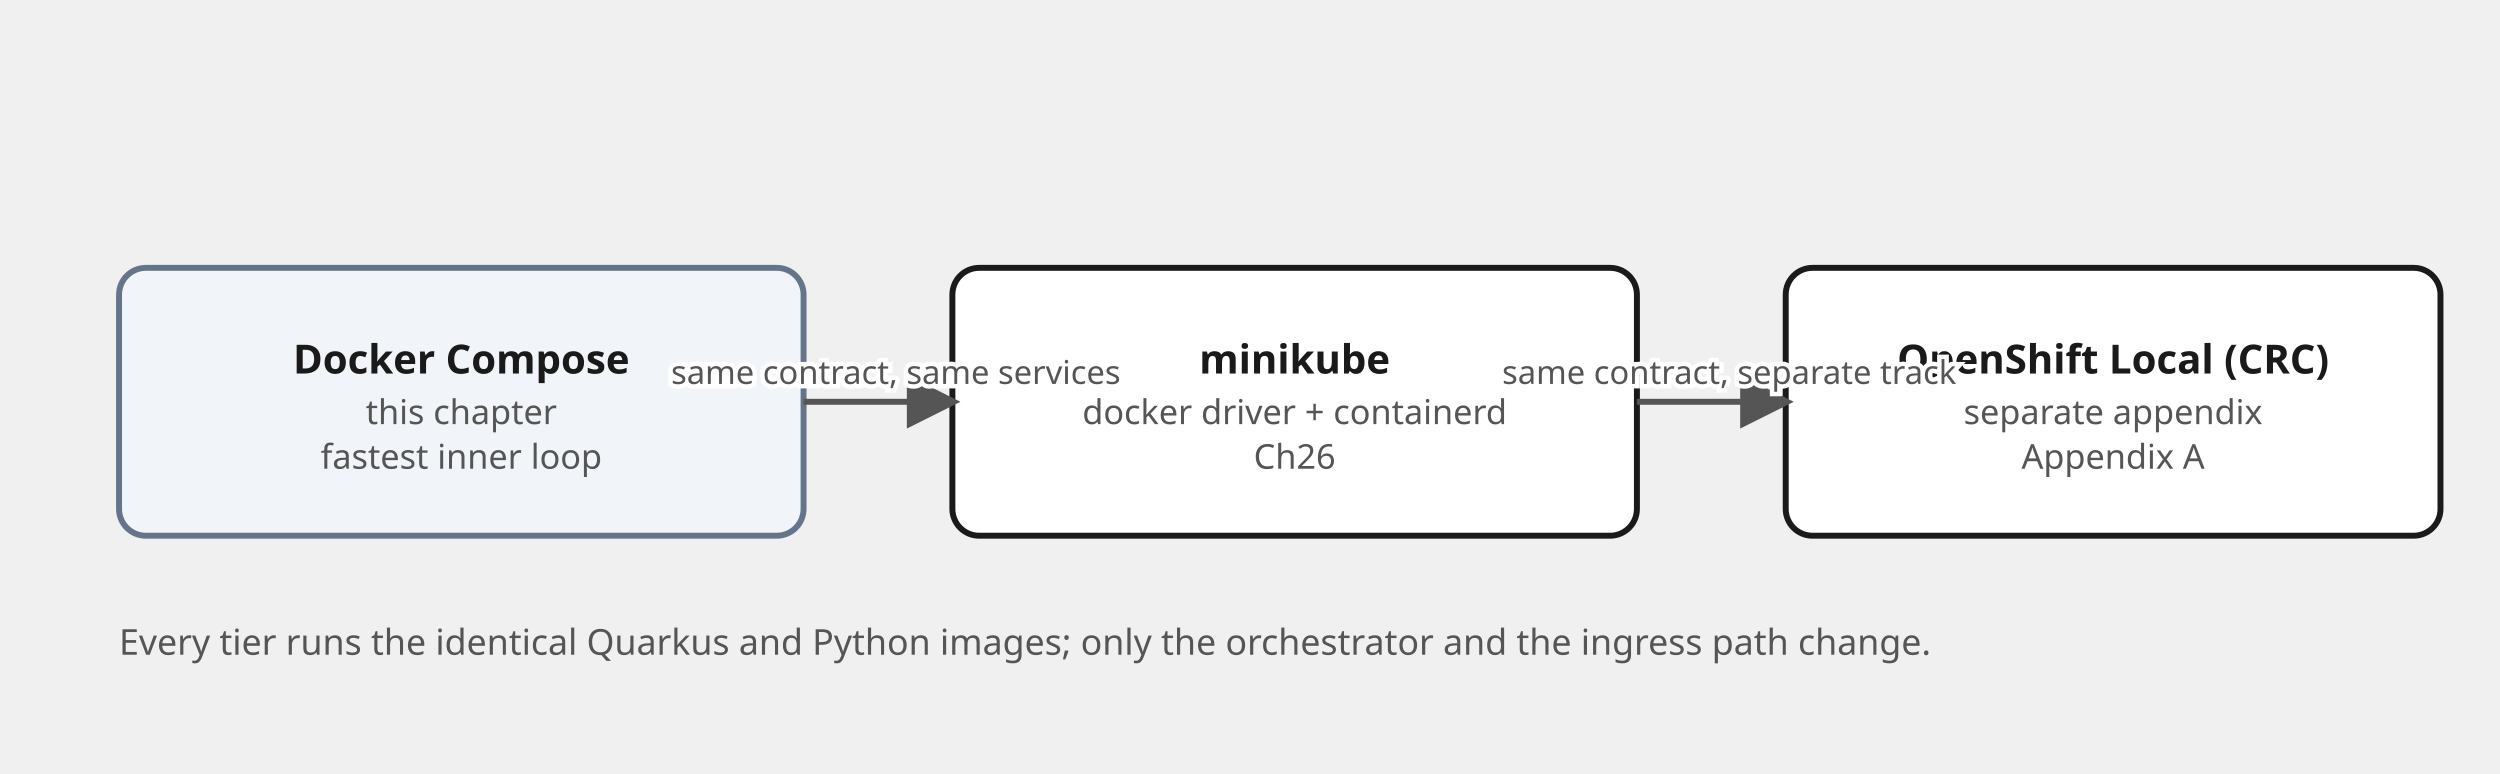
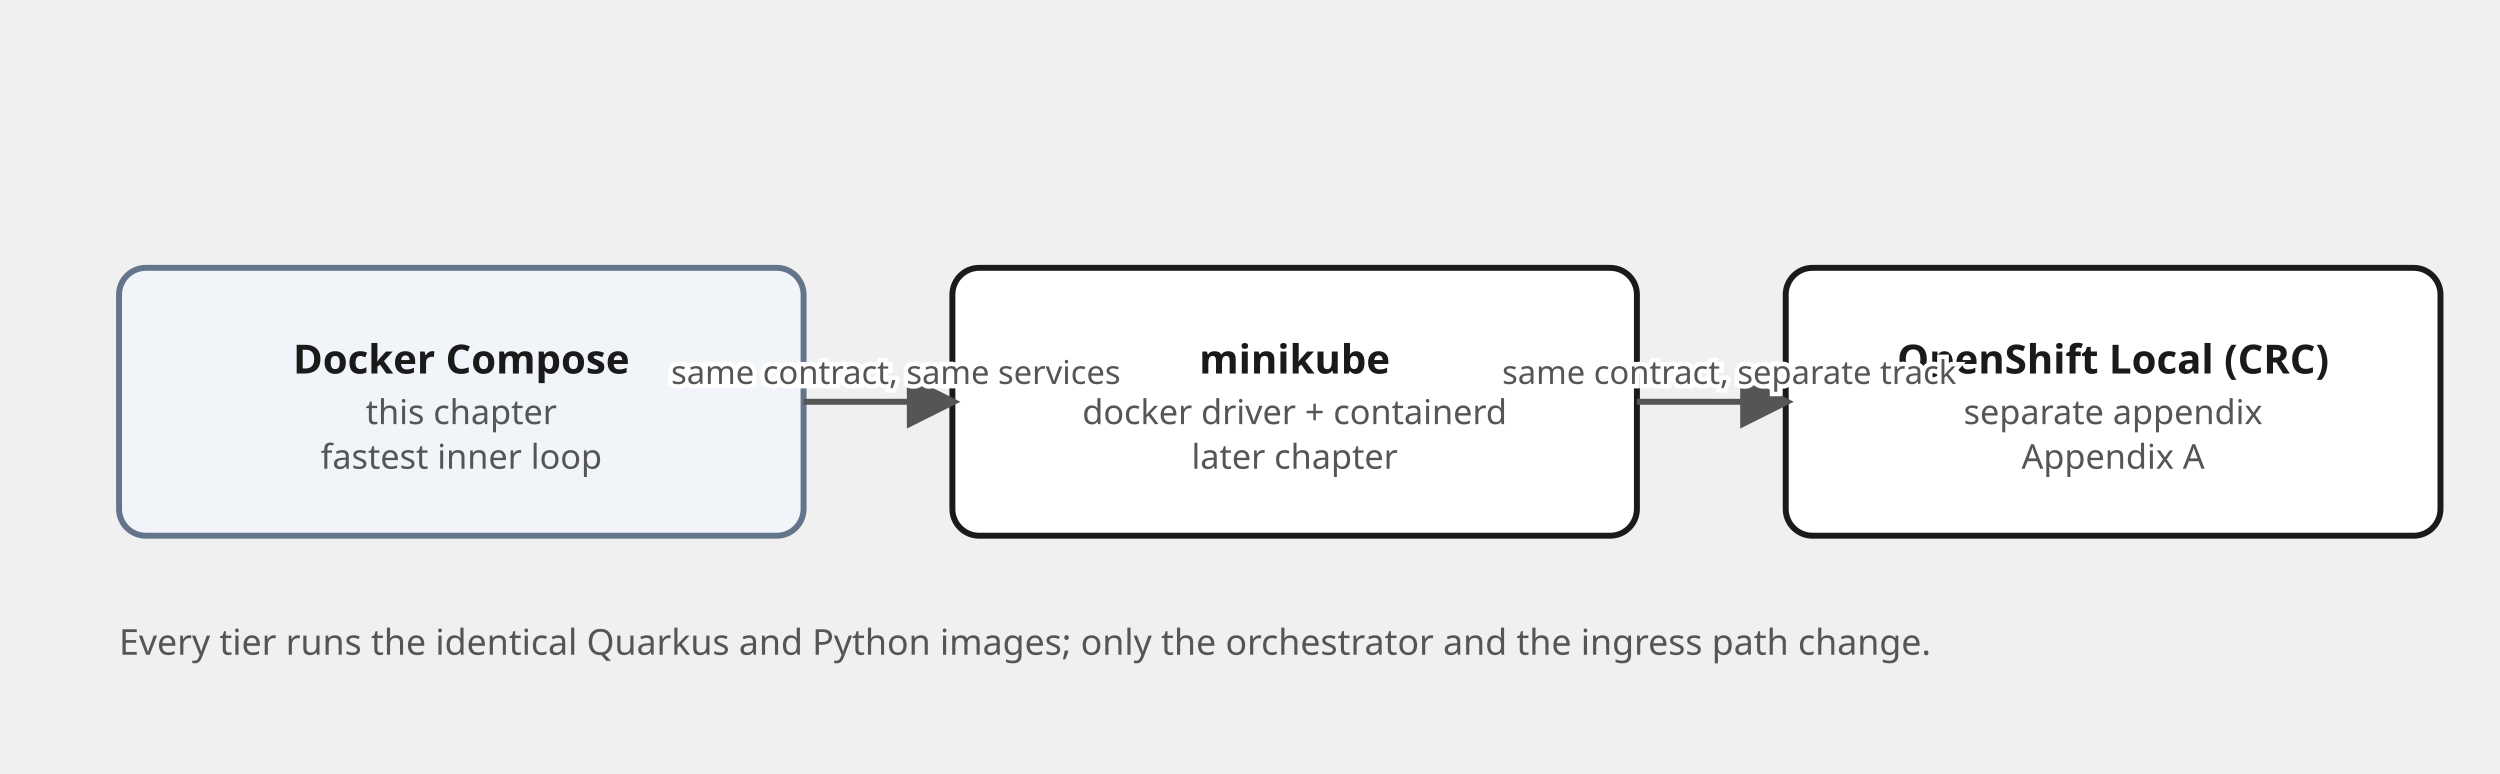
<svg xmlns="http://www.w3.org/2000/svg" viewBox="0 0 840 260" font-family="'Red Hat Text', system-ui, sans-serif" role="img">
  <defs>
    <marker id="a" viewBox="0 0 10 10" refX="8.5" refY="5" markerWidth="9" markerHeight="9" orient="auto-start-reverse">
      <path d="M0,0 L10,5 L0,10 z" fill="#555" />
    </marker>
    <marker id="am" viewBox="0 0 10 10" refX="8.5" refY="5" markerWidth="9" markerHeight="9" orient="auto-start-reverse">
      <path d="M0,0 L10,5 L0,10 z" fill="#e8870c" />
    </marker>
  </defs>
  <rect x="40" y="90" width="230" height="90" rx="9" fill="#f1f5f9" stroke="#64748b" stroke-width="2" />
  <text x="155.0" y="125.5" font-size="13.5" font-weight="700" fill="#1a1a1a" text-anchor="middle">Docker Compose</text>
  <text x="155.0" y="142.5" font-size="11.5" fill="#555555" text-anchor="middle">this chapter</text>
  <text x="155.0" y="157.5" font-size="11.5" fill="#555555" text-anchor="middle">fastest inner loop</text>
  <rect x="320" y="90" width="230" height="90" rx="9" fill="#ffffff" stroke="#1a1a1a" stroke-width="2" />
  <text x="435.0" y="125.5" font-size="13.5" font-weight="700" fill="#1a1a1a" text-anchor="middle">minikube</text>
  <text x="435.0" y="142.5" font-size="11.5" fill="#555555" text-anchor="middle">docker driver + containerd</text>
-   <text x="435.0" y="157.5" font-size="11.5" fill="#555555" text-anchor="middle">Ch26</text>
+   <text x="435.0" y="157.5" font-size="11.5" fill="#555555" text-anchor="middle">later chapter</text>
  <rect x="600" y="90" width="220" height="90" rx="9" fill="#ffffff" stroke="#1a1a1a" stroke-width="2" />
  <text x="710.0" y="125.5" font-size="13.5" font-weight="700" fill="#1a1a1a" text-anchor="middle">OpenShift Local (CRC)</text>
  <text x="710.0" y="142.5" font-size="11.5" fill="#555555" text-anchor="middle">separate appendix</text>
  <text x="710.0" y="157.5" font-size="11.5" fill="#555555" text-anchor="middle">Appendix A</text>
  <path d="M270,135 L320,135" fill="none" stroke="#555" stroke-width="2" marker-end="url(#a)" />
  <text x="301.0" y="129.0" font-size="11" fill="#ffffff" stroke="#ffffff" stroke-width="3" paint-order="stroke" text-anchor="middle">same contract, same services</text>
  <text x="301.0" y="129.0" font-size="11" fill="#555" text-anchor="middle">same contract, same services</text>
  <path d="M550,135 L600,135" fill="none" stroke="#555" stroke-width="2" marker-end="url(#a)" />
  <text x="581.0" y="129.0" font-size="11" fill="#ffffff" stroke="#ffffff" stroke-width="3" paint-order="stroke" text-anchor="middle">same contract, separate track</text>
  <text x="581.0" y="129.0" font-size="11" fill="#555" text-anchor="middle">same contract, separate track</text>
  <text x="40" y="220" font-size="12" fill="#555555" text-anchor="start">Every tier runs the identical Quarkus and Python images; only the orchestrator and the ingress path change.</text>
</svg>
